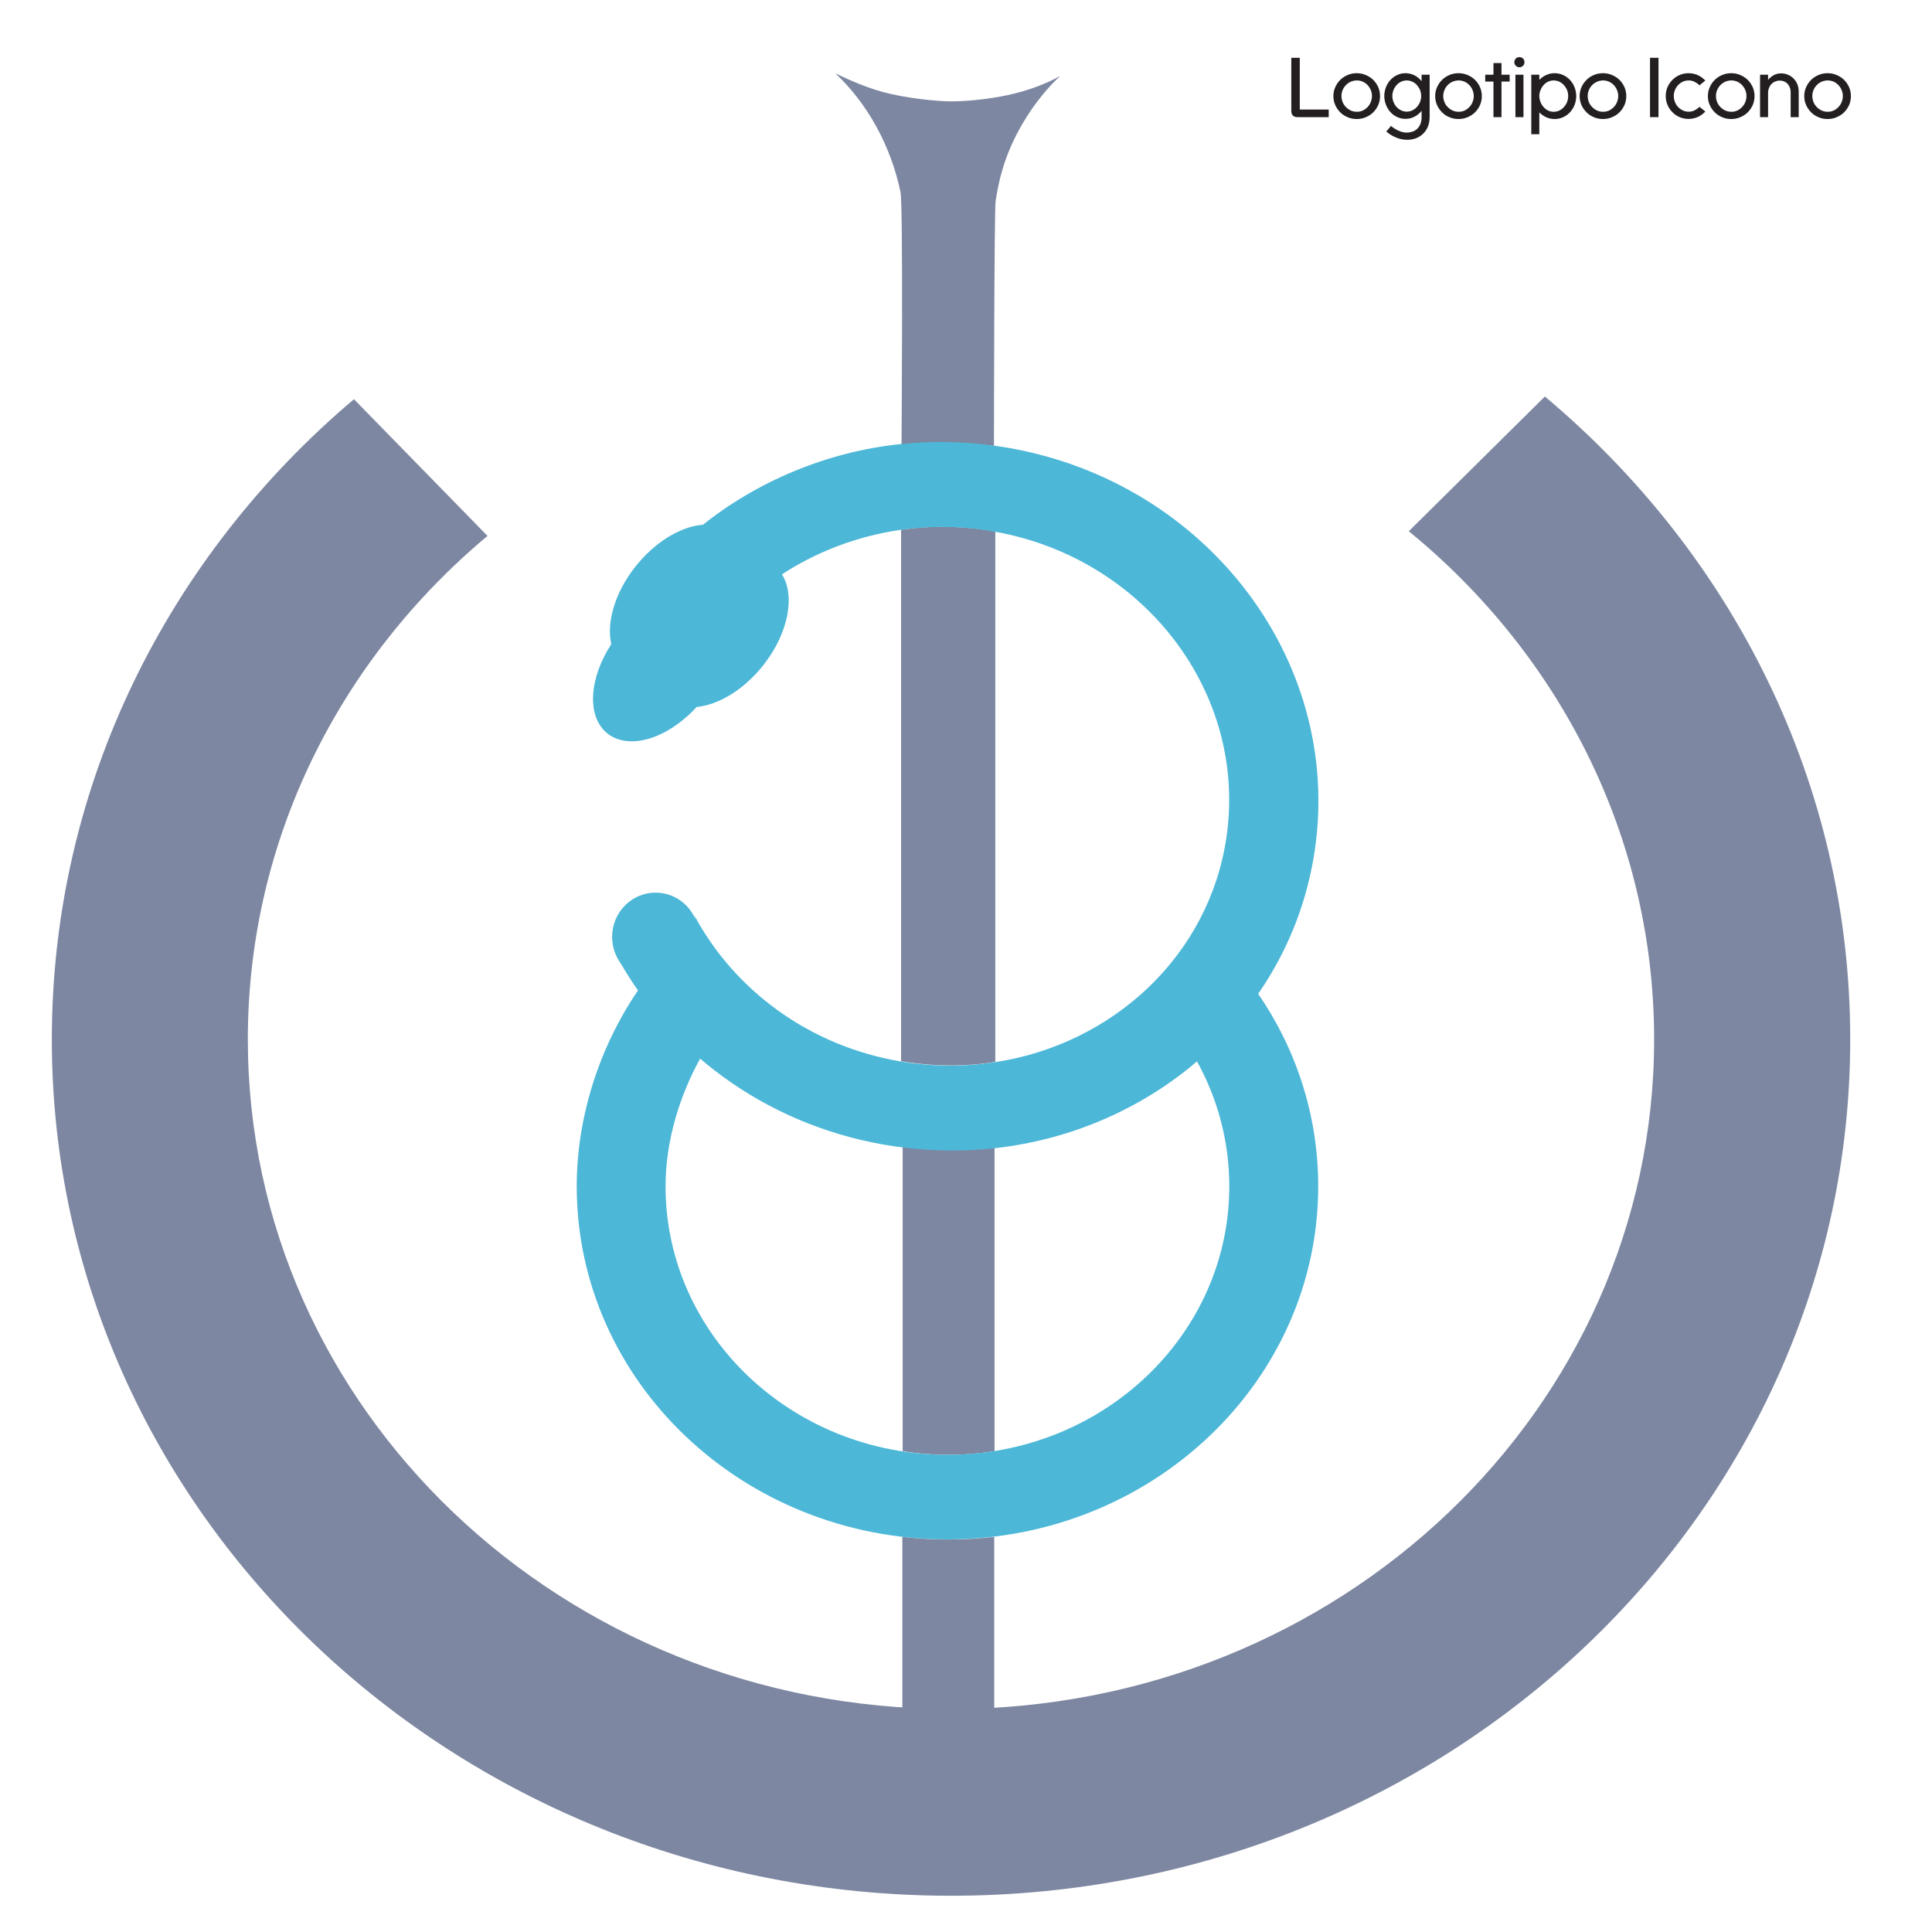
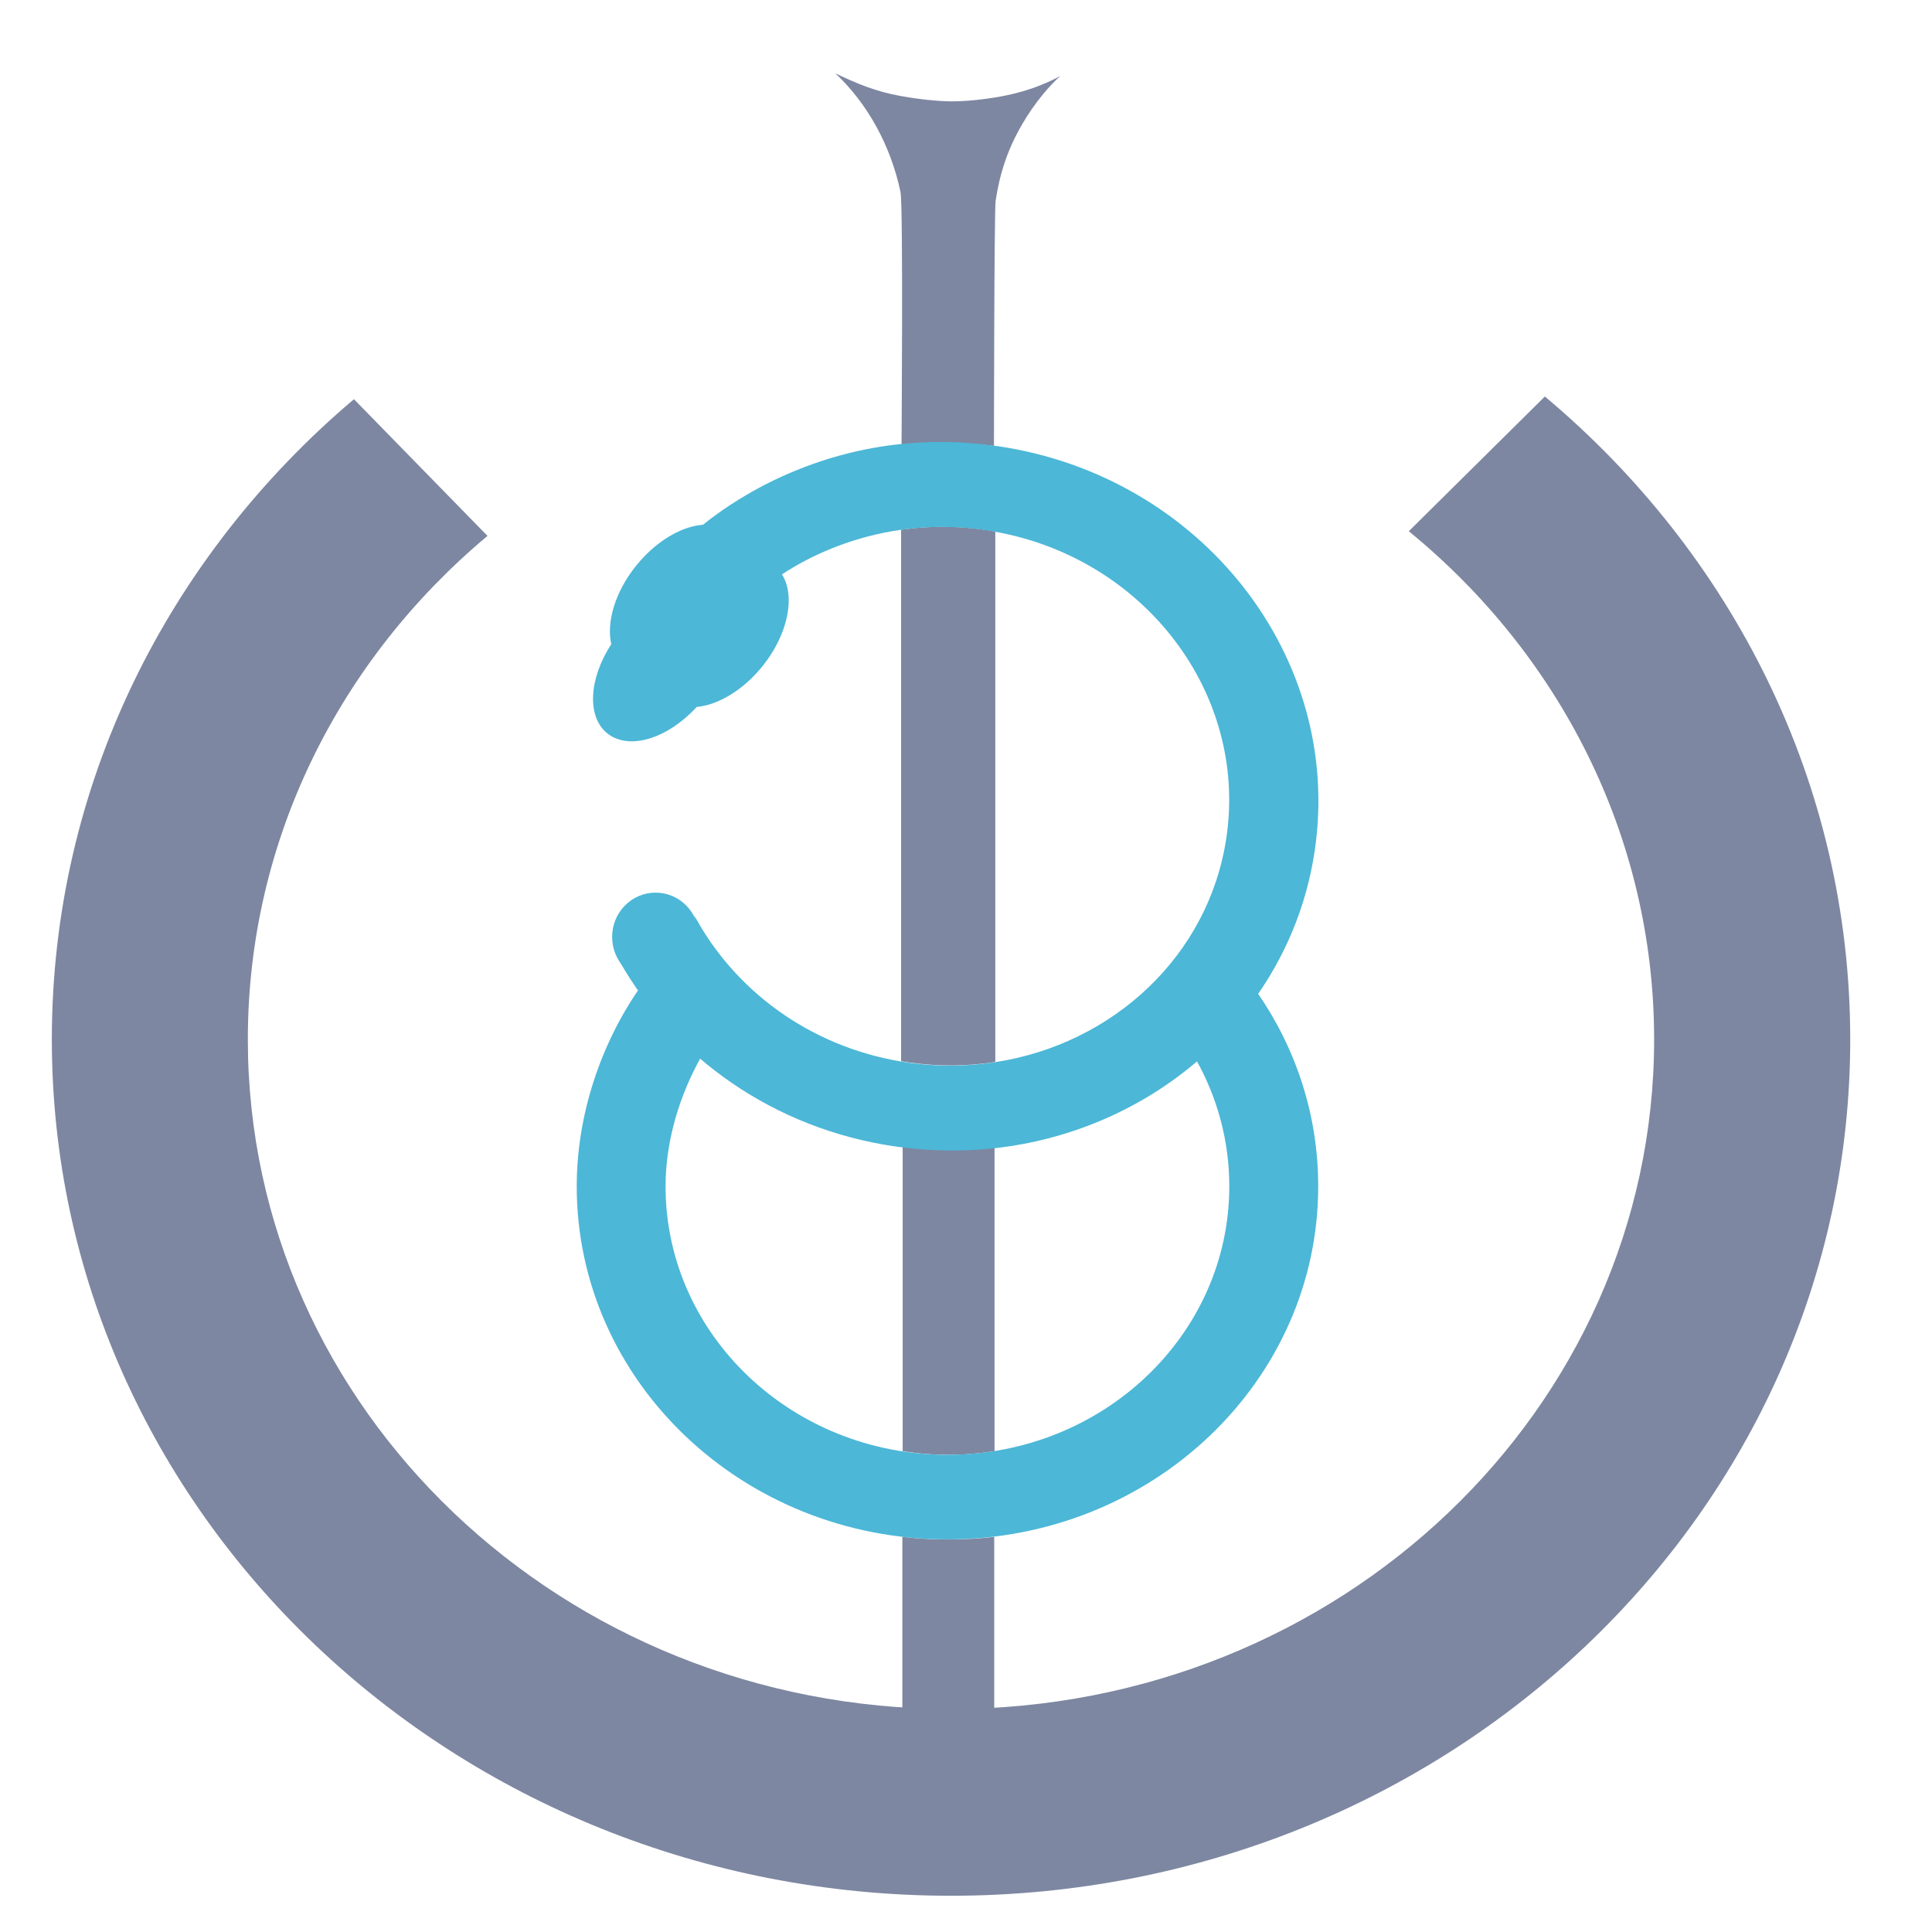
<svg xmlns="http://www.w3.org/2000/svg" version="1.1" id="svg1" width="842.587" height="850.32" viewBox="0 0 842.587 850.32">
  <defs id="defs1" />
  <g id="g1">
    <g id="group-R5">
-       <path id="path2" d="M 13.747,9.453125e-4 V -2.519 H 4.196 V -19.593 H 1.395 v 17.52 c 0,1.371 0.703,2.074 2.074,2.074 z M 15.9,-4.007 c 0.398,0.926 0.961,1.711 1.652,2.414 0.703,0.703 1.512,1.23 2.438,1.617 0.926,0.398 1.934,0.598 3,0.598 1.066,0 2.074,-0.199 2.988,-0.598 0.926,-0.387 1.77,-0.914 2.473,-1.617 0.691,-0.703 1.23,-1.488 1.652,-2.414 0.387,-0.914 0.586,-1.898 0.586,-2.93 0,-1.043 -0.199,-2.016 -0.586,-2.941 -0.422,-0.926 -0.961,-1.711 -1.652,-2.414 -0.703,-0.691 -1.547,-1.23 -2.473,-1.617 -0.914,-0.398 -1.922,-0.598 -2.988,-0.598 -1.066,0 -2.074,0.199 -3,0.598 -0.926,0.387 -1.734,0.926 -2.438,1.617 -0.691,0.703 -1.254,1.488 -1.652,2.414 -0.41,0.926 -0.609,1.898 -0.609,2.941 0,1.031 0.199,2.016 0.609,2.93 z m 2.438,-4.922 c 0.258,-0.621 0.621,-1.172 1.09,-1.652 0.457,-0.48 0.984,-0.844 1.629,-1.125 0.609,-0.27 1.289,-0.41 1.992,-0.41 0.691,0 1.336,0.141 1.957,0.41 0.586,0.281 1.113,0.645 1.57,1.125 0.445,0.48 0.809,1.031 1.055,1.652 0.258,0.609 0.398,1.254 0.398,1.957 0,0.703 -0.141,1.348 -0.398,1.992 -0.246,0.645 -0.609,1.172 -1.055,1.652 -0.457,0.469 -0.984,0.867 -1.57,1.148 -0.621,0.281 -1.266,0.41 -1.957,0.41 -0.703,0 -1.383,-0.129 -1.992,-0.41 -0.645,-0.281 -1.172,-0.68 -1.629,-1.148 -0.469,-0.48 -0.832,-1.008 -1.09,-1.652 -0.246,-0.645 -0.387,-1.289 -0.387,-1.992 0,-0.703 0.141,-1.348 0.387,-1.957 z m 26.068,8.953 c 0,0.867 -0.141,1.629 -0.398,2.273 -0.27,0.645 -0.633,1.172 -1.09,1.594 -0.445,0.422 -0.949,0.703 -1.535,0.902 -0.586,0.188 -1.207,0.305 -1.816,0.305 -0.961,0 -1.875,-0.199 -2.742,-0.621 C 35.921,4.091 35.078,3.552 34.304,2.907 l -1.547,1.828 c 1.008,0.891 2.133,1.57 3.328,2.039 1.207,0.48 2.414,0.703 3.586,0.703 0.926,0 1.816,-0.141 2.719,-0.445 0.867,-0.316 1.652,-0.762 2.355,-1.406 0.691,-0.609 1.254,-1.395 1.676,-2.344 0.422,-0.961 0.645,-2.109 0.645,-3.422 V -14.003 h -2.66 v 2.133 c -0.645,-0.809 -1.43,-1.453 -2.355,-1.934 -0.926,-0.469 -1.898,-0.703 -2.965,-0.703 -0.984,0 -1.875,0.199 -2.719,0.598 -0.867,0.387 -1.594,0.926 -2.238,1.617 -0.645,0.703 -1.113,1.488 -1.477,2.379 -0.363,0.926 -0.562,1.91 -0.562,2.941 0,1.043 0.199,1.992 0.562,2.918 0.363,0.914 0.832,1.699 1.477,2.402 0.645,0.703 1.371,1.23 2.238,1.629 0.844,0.387 1.734,0.586 2.719,0.586 1.066,0 2.039,-0.223 2.965,-0.703 0.926,-0.48 1.711,-1.125 2.355,-1.934 z M 35.136,-8.952 c 0.258,-0.621 0.586,-1.148 1.008,-1.629 0.422,-0.48 0.926,-0.844 1.512,-1.125 0.586,-0.27 1.207,-0.41 1.852,-0.41 0.645,0 1.254,0.141 1.852,0.41 0.586,0.281 1.09,0.645 1.512,1.125 0.41,0.48 0.773,1.008 1.031,1.629 0.246,0.633 0.363,1.277 0.363,1.98 0,0.703 -0.117,1.348 -0.363,1.957 -0.258,0.645 -0.621,1.184 -1.031,1.652 -0.422,0.48 -0.926,0.844 -1.512,1.125 -0.598,0.281 -1.207,0.422 -1.852,0.422 -0.645,0 -1.266,-0.141 -1.852,-0.422 -0.586,-0.281 -1.09,-0.645 -1.512,-1.125 -0.422,-0.469 -0.75,-1.008 -1.008,-1.652 -0.246,-0.609 -0.387,-1.254 -0.387,-1.957 0,-0.703 0.141,-1.348 0.387,-1.98 z m 14.364,4.945 c 0.398,0.926 0.961,1.711 1.652,2.414 0.703,0.703 1.512,1.23 2.438,1.617 0.926,0.398 1.934,0.598 3,0.598 1.066,0 2.074,-0.199 2.988,-0.598 0.926,-0.387 1.77,-0.914 2.473,-1.617 0.691,-0.703 1.23,-1.488 1.652,-2.414 0.387,-0.914 0.586,-1.898 0.586,-2.93 0,-1.043 -0.199,-2.016 -0.586,-2.941 -0.422,-0.926 -0.961,-1.711 -1.652,-2.414 -0.703,-0.691 -1.547,-1.23 -2.473,-1.617 -0.914,-0.398 -1.922,-0.598 -2.988,-0.598 -1.066,0 -2.074,0.199 -3,0.598 -0.926,0.387 -1.734,0.926 -2.438,1.617 -0.691,0.703 -1.254,1.488 -1.652,2.414 -0.41,0.926 -0.609,1.898 -0.609,2.941 0,1.031 0.199,2.016 0.609,2.93 z m 2.438,-4.922 c 0.258,-0.621 0.621,-1.172 1.09,-1.652 0.457,-0.48 0.984,-0.844 1.629,-1.125 0.609,-0.27 1.289,-0.41 1.992,-0.41 0.691,0 1.336,0.141 1.957,0.41 0.586,0.281 1.113,0.645 1.57,1.125 0.445,0.48 0.809,1.031 1.055,1.652 0.258,0.609 0.398,1.254 0.398,1.957 0,0.703 -0.141,1.348 -0.398,1.992 -0.246,0.645 -0.609,1.172 -1.055,1.652 -0.457,0.469 -0.984,0.867 -1.57,1.148 -0.621,0.281 -1.266,0.41 -1.957,0.41 -0.703,0 -1.383,-0.129 -1.992,-0.41 -0.645,-0.281 -1.172,-0.68 -1.629,-1.148 -0.469,-0.48 -0.832,-1.008 -1.09,-1.652 -0.246,-0.645 -0.387,-1.289 -0.387,-1.992 0,-0.703 0.141,-1.348 0.387,-1.957 z M 68.13,9.453125e-4 h 2.648 V -11.753 h 2.695 v -2.25 h -2.695 v -3.855 h -2.648 v 3.855 h -2.719 v 2.25 h 2.719 z M 75.519,-16.968 c 0.305,0.34 0.691,0.504 1.172,0.504 0.48,0 0.867,-0.164 1.207,-0.504 0.305,-0.305 0.469,-0.691 0.469,-1.172 0,-0.48 -0.164,-0.867 -0.469,-1.207 -0.34,-0.305 -0.727,-0.469 -1.207,-0.469 -0.48,0 -0.867,0.164 -1.172,0.469 -0.34,0.34 -0.504,0.727 -0.504,1.207 0,0.48 0.164,0.867 0.504,1.172 z M 75.378,9.453125e-4 h 2.66 V -14.003 H 75.378 Z M 94.89,-9.878 c -0.363,-0.926 -0.867,-1.711 -1.512,-2.414 -0.645,-0.691 -1.406,-1.23 -2.273,-1.617 -0.867,-0.398 -1.816,-0.598 -2.801,-0.598 -0.973,0 -1.898,0.199 -2.766,0.598 -0.867,0.387 -1.629,0.926 -2.273,1.617 v -1.711 H 80.617 V 5.626 h 2.648 v -7.219 c 0.645,0.703 1.406,1.23 2.273,1.617 0.867,0.398 1.793,0.598 2.766,0.598 0.984,0 1.934,-0.199 2.801,-0.598 0.867,-0.387 1.629,-0.914 2.273,-1.617 0.645,-0.703 1.148,-1.488 1.512,-2.414 0.363,-0.914 0.562,-1.898 0.562,-2.93 0,-1.043 -0.199,-2.016 -0.562,-2.941 z m -2.461,4.898 c -0.258,0.645 -0.621,1.172 -1.043,1.652 -0.422,0.469 -0.926,0.867 -1.512,1.148 -0.586,0.281 -1.23,0.41 -1.898,0.41 -0.645,0 -1.23,-0.129 -1.816,-0.41 -0.598,-0.281 -1.066,-0.68 -1.488,-1.148 -0.422,-0.48 -0.762,-1.008 -1.008,-1.652 -0.258,-0.645 -0.398,-1.289 -0.398,-1.992 0,-0.703 0.141,-1.348 0.398,-1.957 0.246,-0.621 0.586,-1.172 1.008,-1.652 0.422,-0.48 0.891,-0.844 1.488,-1.125 0.586,-0.27 1.172,-0.41 1.816,-0.41 0.668,0 1.312,0.141 1.898,0.41 0.586,0.281 1.09,0.645 1.512,1.125 0.422,0.48 0.785,1.031 1.043,1.652 0.246,0.609 0.363,1.254 0.363,1.957 0,0.703 -0.117,1.348 -0.363,1.992 z m 4.755,0.973 c 0.398,0.926 0.961,1.711 1.652,2.414 0.703,0.703 1.512,1.23 2.438,1.617 0.926,0.398 1.934,0.598 3,0.598 1.066,0 2.074,-0.199 2.988,-0.598 0.926,-0.387 1.77,-0.914 2.473,-1.617 0.691,-0.703 1.23,-1.488 1.652,-2.414 0.387,-0.914 0.586,-1.898 0.586,-2.93 0,-1.043 -0.199,-2.016 -0.586,-2.941 -0.422,-0.926 -0.961,-1.711 -1.652,-2.414 -0.703,-0.691 -1.547,-1.23 -2.473,-1.617 -0.914,-0.398 -1.922,-0.598 -2.988,-0.598 -1.066,0 -2.074,0.199 -3,0.598 -0.926,0.387 -1.734,0.926 -2.438,1.617 -0.691,0.703 -1.254,1.488 -1.652,2.414 -0.41,0.926 -0.609,1.898 -0.609,2.941 0,1.031 0.199,2.016 0.609,2.93 z m 2.438,-4.922 c 0.258,-0.621 0.621,-1.172 1.09,-1.652 0.457,-0.48 0.984,-0.844 1.629,-1.125 0.609,-0.27 1.289,-0.41 1.992,-0.41 0.691,0 1.336,0.141 1.957,0.41 0.586,0.281 1.113,0.645 1.57,1.125 0.445,0.48 0.809,1.031 1.055,1.652 0.258,0.609 0.398,1.254 0.398,1.957 0,0.703 -0.141,1.348 -0.398,1.992 -0.246,0.645 -0.609,1.172 -1.055,1.652 -0.457,0.469 -0.984,0.867 -1.57,1.148 -0.621,0.281 -1.266,0.41 -1.957,0.41 -0.703,0 -1.383,-0.129 -1.992,-0.41 -0.645,-0.281 -1.172,-0.68 -1.629,-1.148 -0.469,-0.48 -0.832,-1.008 -1.09,-1.652 -0.246,-0.645 -0.387,-1.289 -0.387,-1.992 0,-0.703 0.141,-1.348 0.387,-1.957 z M 119.807,-19.593 V 9.453125e-4 h 2.801 V -19.593 Z m 8.235,10.641 c 0.258,-0.621 0.586,-1.148 1.043,-1.629 0.445,-0.48 0.973,-0.844 1.559,-1.125 0.586,-0.27 1.23,-0.41 1.91,-0.41 0.691,0 1.371,0.141 1.957,0.445 0.586,0.305 1.148,0.703 1.629,1.172 l 1.922,-1.57 c -0.691,-0.75 -1.535,-1.371 -2.461,-1.793 -0.949,-0.41 -1.98,-0.645 -3.082,-0.645 -1.031,0 -2.016,0.199 -2.93,0.598 -0.926,0.387 -1.711,0.926 -2.391,1.617 -0.691,0.703 -1.23,1.488 -1.617,2.379 -0.398,0.926 -0.586,1.91 -0.586,2.941 0,1.043 0.188,2.016 0.586,2.941 0.387,0.926 0.926,1.711 1.617,2.402 0.68,0.703 1.465,1.242 2.391,1.629 0.914,0.387 1.898,0.586 2.93,0.586 1.102,0 2.133,-0.223 3.082,-0.645 0.926,-0.422 1.77,-1.031 2.461,-1.793 l -1.922,-1.559 c -0.48,0.469 -1.043,0.867 -1.629,1.172 -0.586,0.305 -1.266,0.445 -1.957,0.445 -0.68,0 -1.324,-0.141 -1.91,-0.422 -0.586,-0.281 -1.113,-0.645 -1.559,-1.113 -0.457,-0.48 -0.785,-1.008 -1.043,-1.652 -0.246,-0.645 -0.387,-1.289 -0.387,-1.992 0,-0.703 0.141,-1.348 0.387,-1.98 z m 11.479,4.945 c 0.398,0.926 0.961,1.711 1.652,2.414 0.703,0.703 1.512,1.23 2.438,1.617 0.926,0.398 1.934,0.598 3,0.598 1.066,0 2.074,-0.199 2.988,-0.598 0.926,-0.387 1.77,-0.914 2.473,-1.617 0.691,-0.703 1.23,-1.488 1.652,-2.414 0.387,-0.914 0.586,-1.898 0.586,-2.93 0,-1.043 -0.199,-2.016 -0.586,-2.941 -0.422,-0.926 -0.961,-1.711 -1.652,-2.414 -0.703,-0.691 -1.547,-1.23 -2.473,-1.617 -0.914,-0.398 -1.922,-0.598 -2.988,-0.598 -1.066,0 -2.074,0.199 -3,0.598 -0.926,0.387 -1.734,0.926 -2.438,1.617 -0.691,0.703 -1.254,1.488 -1.652,2.414 -0.41,0.926 -0.609,1.898 -0.609,2.941 0,1.031 0.199,2.016 0.609,2.93 z m 2.438,-4.922 c 0.258,-0.621 0.621,-1.172 1.09,-1.652 0.457,-0.48 0.984,-0.844 1.629,-1.125 0.609,-0.27 1.289,-0.41 1.992,-0.41 0.691,0 1.336,0.141 1.957,0.41 0.586,0.281 1.113,0.645 1.57,1.125 0.445,0.48 0.809,1.031 1.055,1.652 0.258,0.609 0.398,1.254 0.398,1.957 0,0.703 -0.141,1.348 -0.398,1.992 -0.246,0.645 -0.609,1.172 -1.055,1.652 -0.457,0.469 -0.984,0.867 -1.57,1.148 -0.621,0.281 -1.266,0.41 -1.957,0.41 -0.703,0 -1.383,-0.129 -1.992,-0.41 -0.645,-0.281 -1.172,-0.68 -1.629,-1.148 -0.469,-0.48 -0.832,-1.008 -1.09,-1.652 -0.246,-0.645 -0.387,-1.289 -0.387,-1.992 0,-0.703 0.141,-1.348 0.387,-1.957 z m 24.275,8.93 h 2.66 V -8.343 c 0,-0.926 -0.141,-1.734 -0.445,-2.496 -0.316,-0.75 -0.727,-1.395 -1.266,-1.922 -0.527,-0.539 -1.148,-0.926 -1.852,-1.242 -0.691,-0.305 -1.453,-0.445 -2.238,-0.445 -0.891,0 -1.699,0.199 -2.402,0.562 -0.703,0.387 -1.348,0.926 -1.91,1.57 v -1.688 H 156.132 V 9.453125e-4 h 2.648 V -8.144 c 0,-0.539 0.117,-1.066 0.316,-1.547 0.188,-0.469 0.445,-0.867 0.809,-1.23 0.34,-0.363 0.727,-0.645 1.207,-0.832 0.469,-0.199 0.973,-0.316 1.512,-0.316 0.504,0 0.973,0.094 1.43,0.258 0.41,0.199 0.809,0.445 1.148,0.785 0.305,0.328 0.551,0.75 0.75,1.23 0.199,0.469 0.281,1.031 0.281,1.652 z M 171.329,-4.007 c 0.398,0.926 0.961,1.711 1.652,2.414 0.703,0.703 1.512,1.23 2.438,1.617 0.926,0.398 1.934,0.598 3,0.598 1.066,0 2.074,-0.199 2.988,-0.598 0.926,-0.387 1.77,-0.914 2.473,-1.617 0.691,-0.703 1.23,-1.488 1.652,-2.414 0.387,-0.914 0.586,-1.898 0.586,-2.93 0,-1.043 -0.199,-2.016 -0.586,-2.941 -0.422,-0.926 -0.961,-1.711 -1.652,-2.414 -0.703,-0.691 -1.547,-1.23 -2.473,-1.617 -0.914,-0.398 -1.922,-0.598 -2.988,-0.598 -1.066,0 -2.074,0.199 -3,0.598 -0.926,0.387 -1.734,0.926 -2.438,1.617 -0.691,0.703 -1.254,1.488 -1.652,2.414 -0.41,0.926 -0.609,1.898 -0.609,2.941 0,1.031 0.199,2.016 0.609,2.93 z m 2.438,-4.922 c 0.258,-0.621 0.621,-1.172 1.09,-1.652 0.457,-0.48 0.984,-0.844 1.629,-1.125 0.609,-0.27 1.289,-0.41 1.992,-0.41 0.691,0 1.336,0.141 1.957,0.41 0.586,0.281 1.113,0.645 1.57,1.125 0.445,0.48 0.809,1.031 1.055,1.652 0.258,0.609 0.398,1.254 0.398,1.957 0,0.703 -0.141,1.348 -0.398,1.992 -0.246,0.645 -0.609,1.172 -1.055,1.652 -0.457,0.469 -0.984,0.867 -1.57,1.148 -0.621,0.281 -1.266,0.41 -1.957,0.41 -0.703,0 -1.383,-0.129 -1.992,-0.41 -0.645,-0.281 -1.172,-0.68 -1.629,-1.148 -0.469,-0.48 -0.832,-1.008 -1.09,-1.652 -0.246,-0.645 -0.387,-1.289 -0.387,-1.992 0,-0.703 0.141,-1.348 0.387,-1.957 z m 0,0" style="fill:#231f20;fill-opacity:1;fill-rule:nonzero;stroke:none" aria-label="Logotipo Icono" transform="matrix(1.333333,0,0,1.333333,566.468,51.55733)" />
      <path id="path3" d="M 3281.91,1304.43 V 176.199 H 2978.6 V 1304.43 c 49.61,-5.86 100.11,-8.79 151.5,-8.79 51.4,0 102.2,2.93 151.81,8.79" style="fill:#7d87a1;fill-opacity:1;fill-rule:nonzero;stroke:none" transform="matrix(0.1333333,0,0,-0.1333333,0,850.32)" />
      <path id="path4" d="M 3282.91,2590.05 V 1587.4 c -49.32,-7.9 -100.11,-12.15 -151.81,-12.15 -51.69,0 -102.19,3.94 -151.5,12.15 V 2594 c 103.08,-13.97 204.68,-14.88 303.31,-3.95" style="fill:#7d87a1;fill-opacity:1;fill-rule:nonzero;stroke:none" transform="matrix(0.1333333,0,0,-0.1333333,0,850.32)" />
      <path id="path5" d="M 3285.43,4622.82 V 2871.85 c -93.28,-14.59 -190.42,-15.48 -289.05,-0.89 -7.43,1.19 -14.56,2.38 -21.98,3.57 v 1754.24 c 90.3,13.1 184.48,13.4 280.13,-0.59 10.4,-1.49 20.8,-3.28 30.9,-5.36" style="fill:#7d87a1;fill-opacity:1;fill-rule:nonzero;stroke:none" transform="matrix(0.1333333,0,0,-0.1333333,0,850.32)" />
      <path id="path6" d="m 2517.6,4179.17 c -64.22,-80.15 -147.14,-128.75 -217.95,-135.43 -14.2,-15.45 -29.01,-29.44 -44.15,-41.81 -73.26,-60.54 -156.17,-85.53 -216.71,-63.95 -12.34,4.01 -23.58,10.25 -33.79,18.28 -68.82,55.08 -61.19,181.19 12.79,294.82 -16.41,72.3 12.22,171.76 81.23,258.08 87.35,109.2 209.3,160.31 288.41,125.69 9.26,-3.84 17.8,-9.1 25.69,-15.34 25.19,-20.14 39.81,-49.76 45.14,-84.68 37.27,3.75 71.39,-3.9 97.73,-24.94 3.43,-2.91 6.87,-5.82 9.96,-9.32 64.38,-65.11 44.44,-205.04 -48.35,-321.4" style="fill:#4cb7d7;fill-opacity:1;fill-rule:nonzero;stroke:none" transform="matrix(0.1333333,0,0,-0.1333333,0,850.32)" />
      <path id="path7" d="m 3282.31,6055.33 c -65.61,-10.56 -121.49,-13.42 -157.43,-12.23 -25.97,0.86 -81.12,4.69 -150.52,17.15 -84.3,15.13 -144.25,40.61 -216.76,74.91 105.12,-98.62 182.17,-236.82 214.75,-390.68 9.57,-44.25 3.5,-838.91 3.5,-838.91 49.91,6.1 100.72,9.15 152.42,9.15 51.71,0 102.82,-3.05 152.73,-9.15 0,0 0.67,776.9 5.45,808.65 13.19,87.61 37.98,167.8 88.05,253.72 41.75,71.63 90.13,126.98 125.31,158.52 -87.46,-47.03 -167.02,-63 -217.5,-71.13" style="fill:#7d87a1;fill-opacity:1;fill-rule:nonzero;stroke:none" transform="matrix(0.1333333,0,0,-0.1333333,0,850.32)" />
      <path id="path8" d="m 4339.91,3570.13 c -78.49,-532.77 -524.35,-925.57 -1060.64,-983.35 -99.08,-10.72 -201.14,-9.83 -304.7,3.87 -7.16,0.6 -14.32,1.79 -21.48,2.68 -400.5,58.67 -729.08,295.13 -908.44,611.69 21.79,-21.74 50.44,-37.22 83.56,-41.99 81.18,-11.91 157.28,44.38 169.22,125.68 3.28,23.52 1.19,46.75 -5.97,67.9 130.71,-245.1 376.92,-431.23 680.43,-482.75 7.46,-1.19 14.62,-2.38 22.08,-3.57 99.08,-14.59 196.67,-13.7 290.38,0.89 388.56,58.97 706.39,350.82 763.99,741.84 70.13,475.59 -270.08,921.11 -763.99,1009.26 -10.15,2.08 -20.6,3.87 -31.04,5.36 -96.1,13.99 -190.7,13.69 -281.42,0.59 -143.25,-20.55 -282.03,-73.99 -397.23,-151.12 -4.47,4.76 -4.17,9.66 -8.94,13.54 -37.31,26.8 -84.46,34.84 -134.89,27.39 -9.85,47.06 -31.64,86.37 -67.45,112.28 -11.34,7.74 -31.14,9.3 -43.98,14.07 179.66,143.84 411.05,242.04 652.49,267.05 101.46,10.72 206.51,9.24 312.46,-5.66 3.28,-0.29 6.26,-0.59 9.55,-1.19 671.77,-98.57 1140.31,-695.97 1046.01,-1334.46" style="fill:#4cb7d7;fill-opacity:1;fill-rule:nonzero;stroke:none" transform="matrix(0.1333333,0,0,-0.1333333,0,850.32)" />
      <path id="path9" d="m 4351.32,2461.41 c 0,-643.46 -548.1,-1165.41 -1223.93,-1165.41 -675.84,0 -1223.64,521.95 -1223.64,1165.41 0,236.47 79.51,469.33 206.66,653.22 57.04,-82.29 126.35,-162.23 202.69,-228.18 -69.51,-124.18 -116.14,-274.42 -116.14,-425.04 0,-489.28 416.79,-886.16 930.43,-886.16 513.93,0 930.42,396.88 930.42,886.16 0,150.62 -39.51,292.61 -109.02,416.79 76.64,65.95 144.08,141.11 201.11,223.4 127.45,-183.89 201.42,-403.72 201.42,-640.19" style="fill:#4cb7d7;fill-opacity:1;fill-rule:nonzero;stroke:none" transform="matrix(0.1333333,0,0,-0.1333333,0,850.32)" />
      <path id="path10" d="m 6107.47,2946.29 c 0,-1561.11 -1329.1,-2826.63 -2968.34,-2826.63 -1639.24,0 -2968.036,1265.52 -2968.036,2826.63 0,840.72 385.301,1595.87 997.266,2113.37 l 440.85,-451.25 C 1124.39,4203.2 818.113,3608.76 818.113,2946.29 818.113,1725.63 1857.27,736.082 3139.13,736.082 c 1281.87,0 2321.02,989.548 2321.02,2210.208 0,671.09 -314,1272.36 -809.82,1677.56 l 449.18,444.72 c 617.9,-517.79 1007.96,-1276.81 1007.96,-2122.28" style="fill:#7d87a1;fill-opacity:1;fill-rule:nonzero;stroke:none" transform="matrix(0.1333333,0,0,-0.1333333,0,850.32)" />
      <path id="path11" d="m 2307.6,3284.66 c 0,-80.77 -64.26,-146.24 -143.52,-146.24 -79.26,0 -143.51,65.47 -143.51,146.24 0,80.76 64.25,146.23 143.51,146.23 79.26,0 143.52,-65.47 143.52,-146.23" style="fill:#4cb7d7;fill-opacity:1;fill-rule:nonzero;stroke:none" transform="matrix(0.1333333,0,0,-0.1333333,0,850.32)" />
    </g>
  </g>
</svg>
